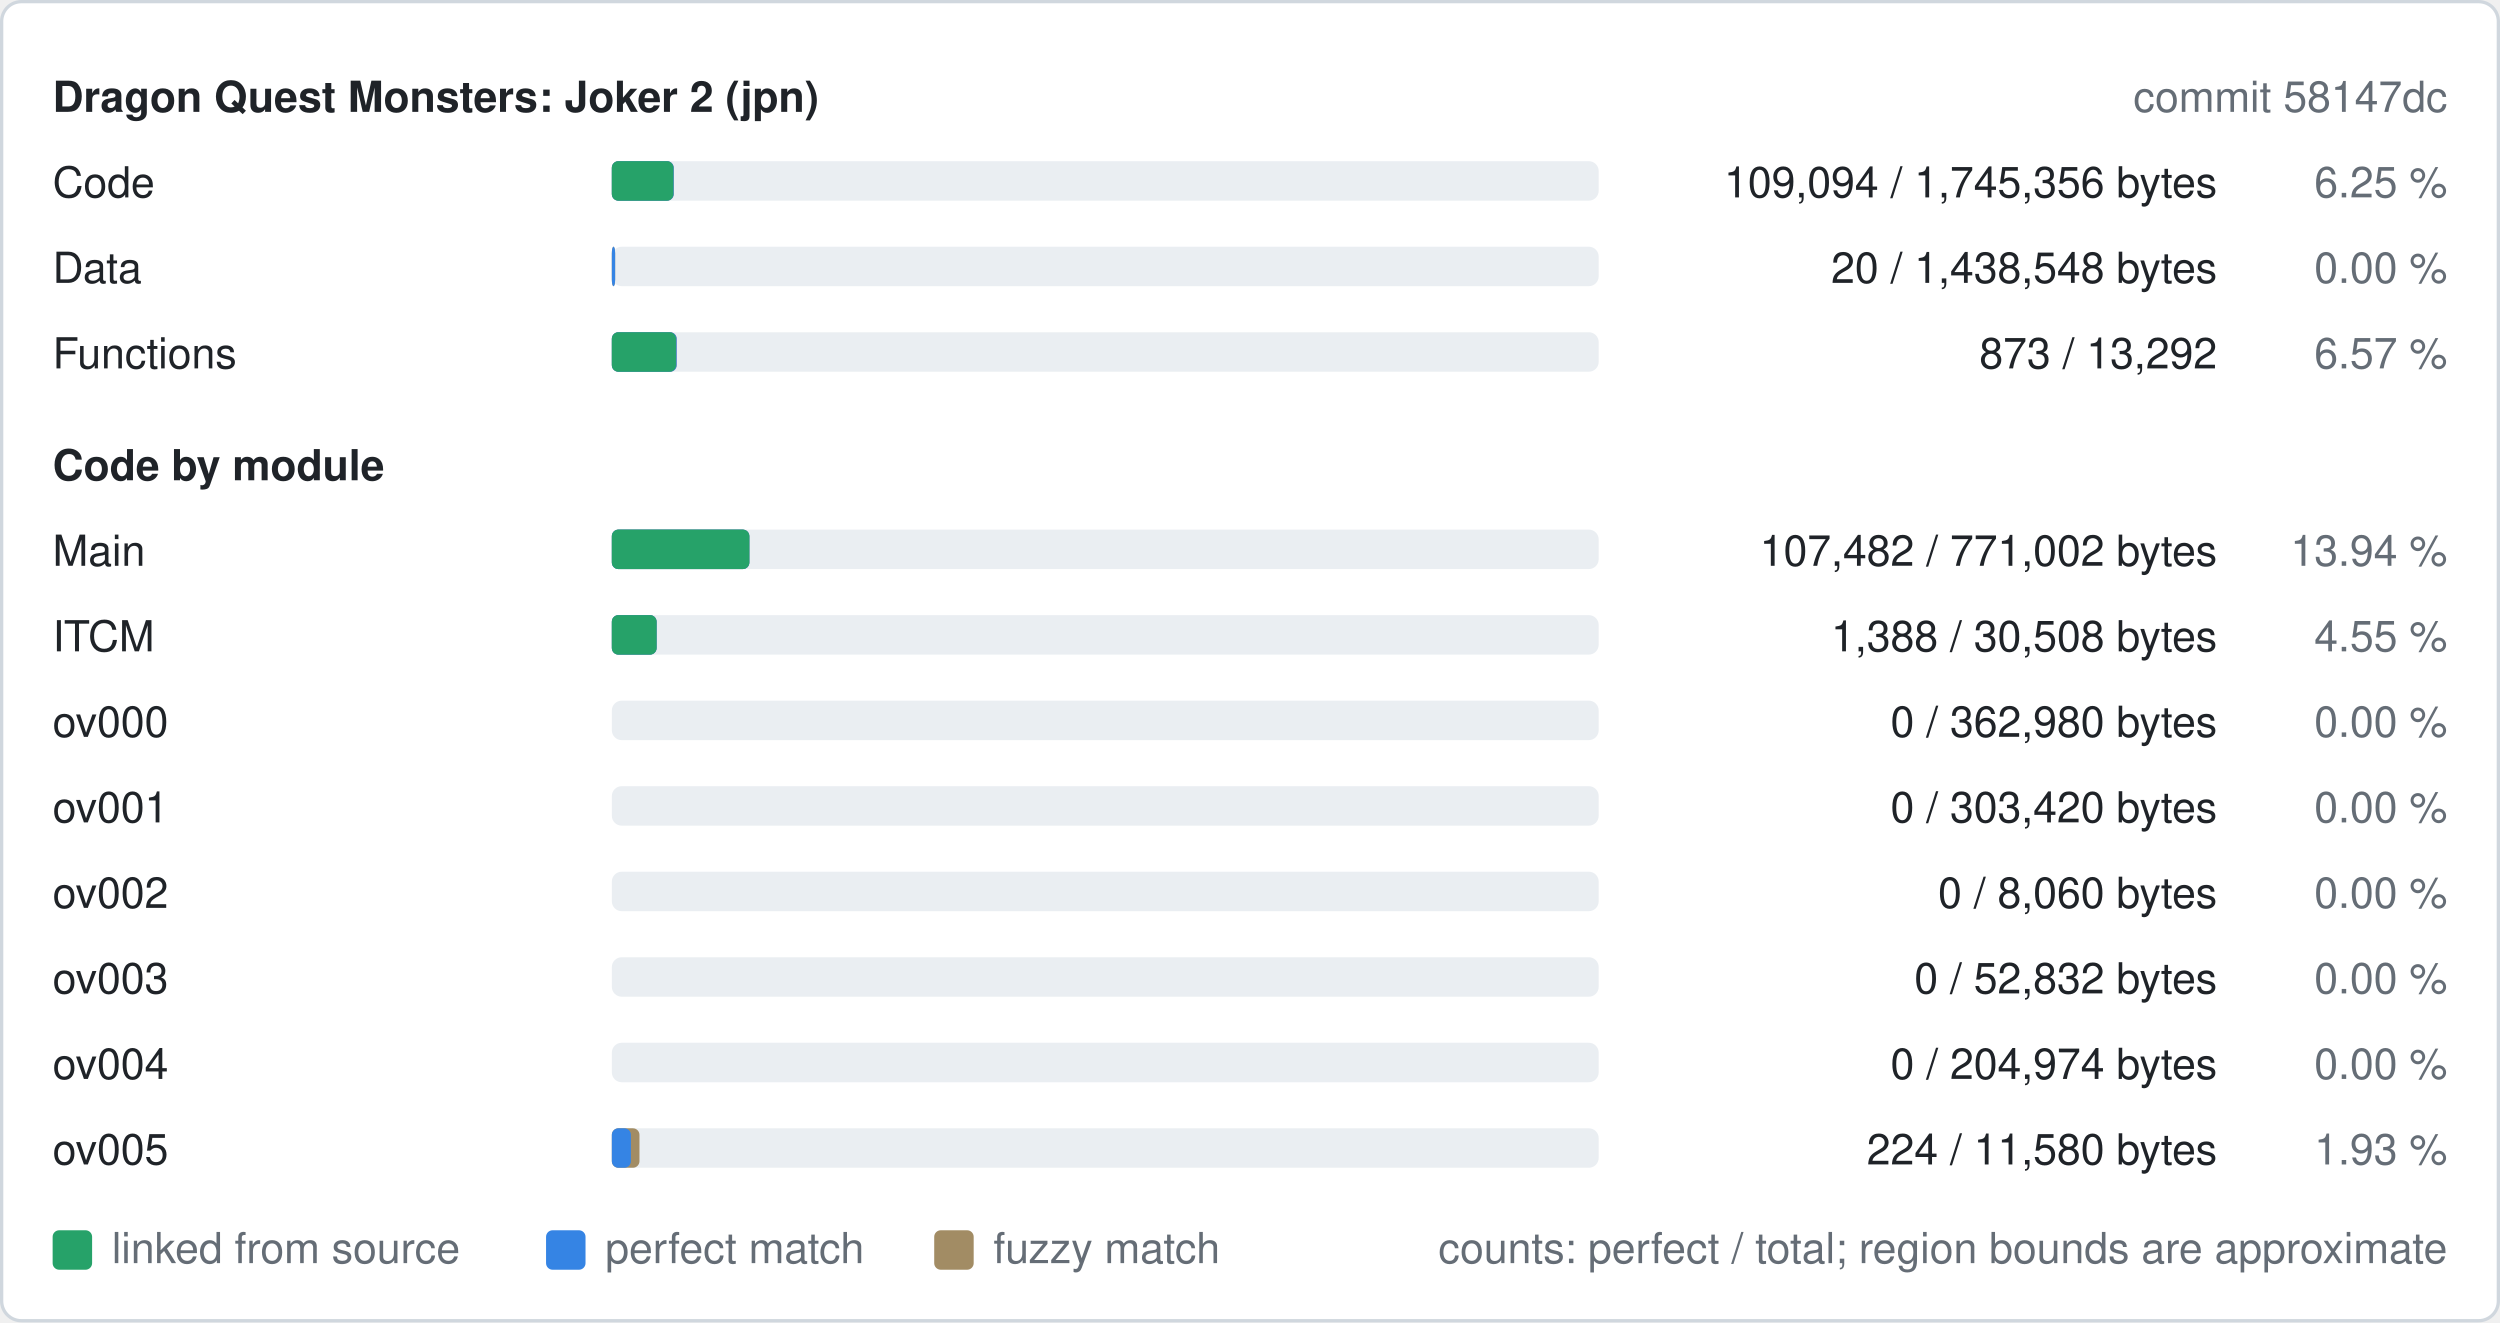
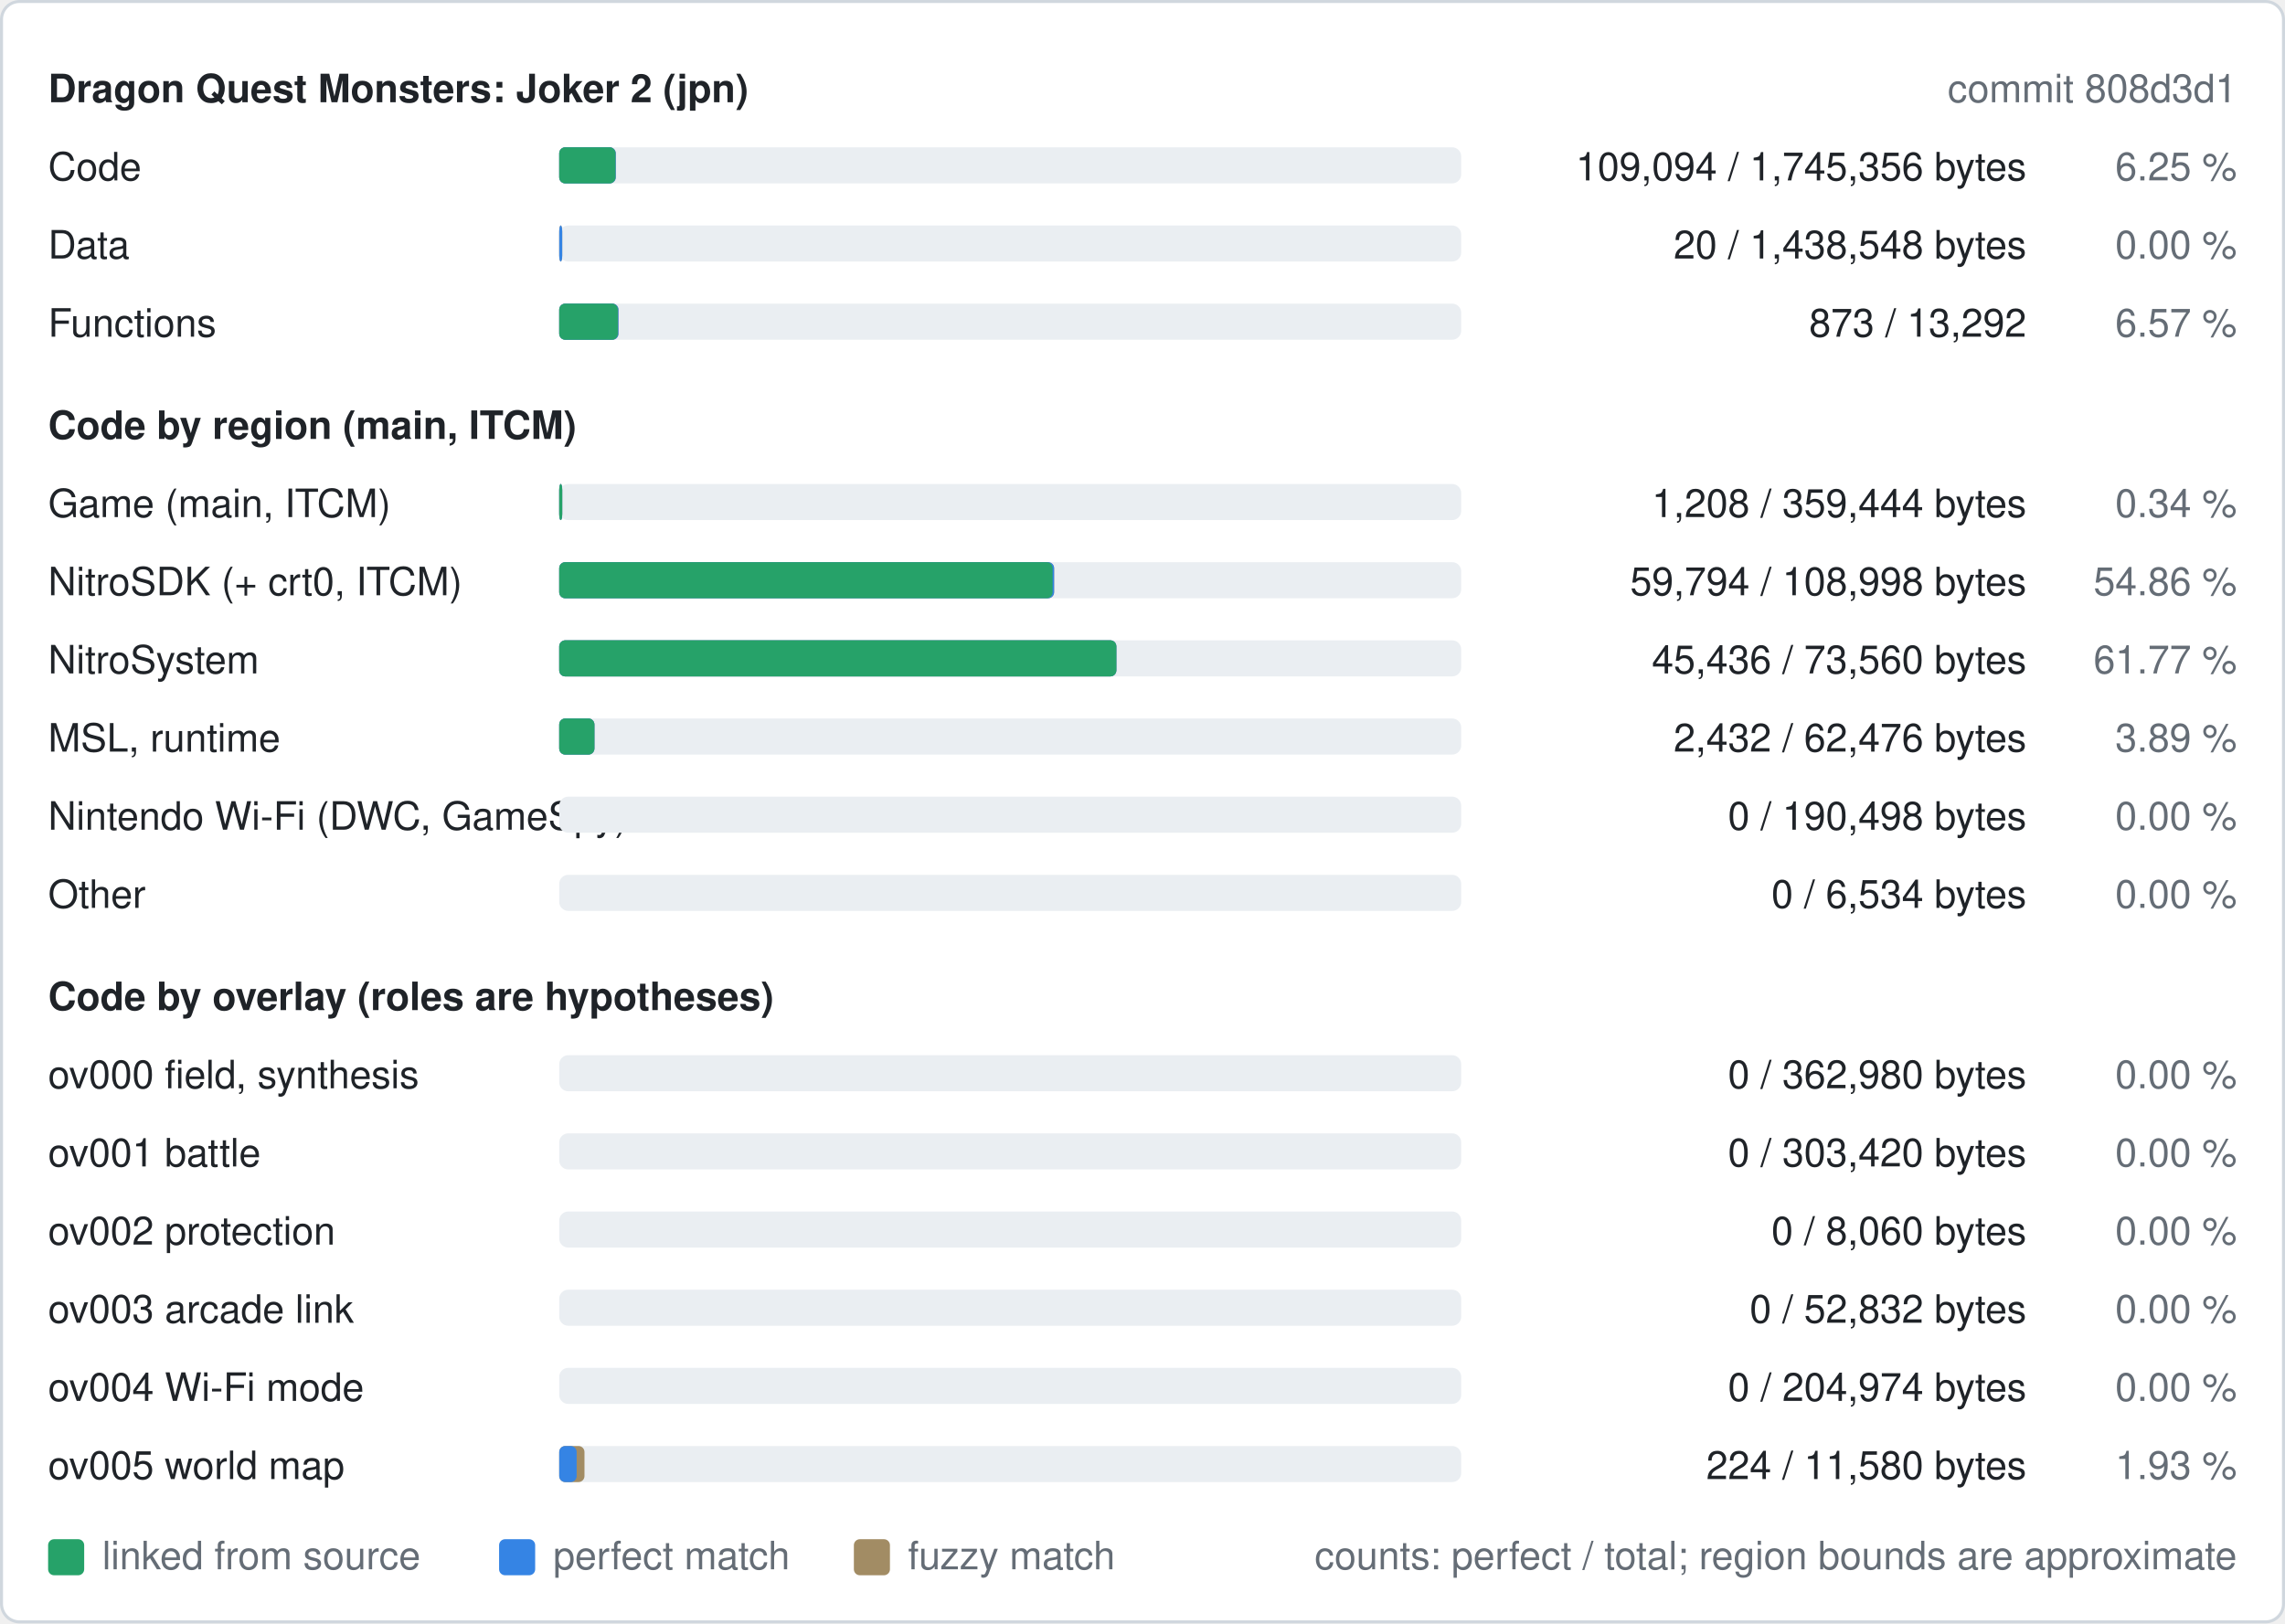
- <svg xmlns="http://www.w3.org/2000/svg" width="760" height="402" viewBox="0 0 760 402" role="img" aria-label="Decompilation progress of jpn">
+ <svg xmlns="http://www.w3.org/2000/svg" width="760" height="540" viewBox="0 0 760 540" role="img" aria-label="Decompilation progress of jpn">
  <style>
text{font-family:-apple-system,BlinkMacSystemFont,"Segoe UI",Helvetica,Arial,sans-serif;font-size:13px}
.b{font-weight:600}
.bg{fill:#ffffff;stroke:#d0d7de}.t{fill:#1f2328}.m{fill:#656d76}.track{fill:#eaeef2}.fuzzy{fill:#a28c64}.perfect{fill:#3584e4}.linked{fill:#26a269}
@media (prefers-color-scheme: dark){.bg{fill:#0d1117;stroke:#30363d}.t{fill:#e6edf3}.m{fill:#8d96a0}.track{fill:#21262d}.fuzzy{fill:#a28c64}.perfect{fill:#3584e4}.linked{fill:#2ec27e}}
</style>
-   <rect class="bg" x="0.5" y="0.5" width="759" height="401" rx="6" />
+   <rect class="bg" x="0.5" y="0.5" width="759" height="539" rx="6" />
  <text class="t b" x="16" y="34">Dragon Quest Monsters: Joker 2 (jpn)</text>
-   <text class="m" x="744" y="34" text-anchor="end">commit 58147dc</text>
+   <text class="m" x="744" y="34" text-anchor="end">commit 808d3d1</text>
  <text class="t" x="16" y="60">Code</text>
  <rect class="track" x="186" y="49" width="300" height="12" rx="3" />
  <rect class="fuzzy" x="186" y="49" width="18.8" height="12" rx="2" />
  <rect class="perfect" x="186" y="49" width="18.8" height="12" rx="2" />
  <rect class="linked" x="186" y="49" width="18.7" height="12" rx="2" />
  <text class="t" x="674" y="60" text-anchor="end">109,094 / 1,745,356 bytes</text>
  <text class="m" x="744" y="60" text-anchor="end">6.25 %</text>
  <text class="t" x="16" y="86">Data</text>
  <rect class="track" x="186" y="75" width="300" height="12" rx="3" />
  <rect class="fuzzy" x="186" y="75" width="1.0" height="12" rx="2" />
  <rect class="perfect" x="186" y="75" width="1.0" height="12" rx="2" />
  <text class="t" x="674" y="86" text-anchor="end">20 / 1,438,548 bytes</text>
  <text class="m" x="744" y="86" text-anchor="end">0.00 %</text>
  <text class="t" x="16" y="112">Functions</text>
  <rect class="track" x="186" y="101" width="300" height="12" rx="3" />
  <rect class="fuzzy" x="186" y="101" width="19.7" height="12" rx="2" />
  <rect class="perfect" x="186" y="101" width="19.7" height="12" rx="2" />
  <rect class="linked" x="186" y="101" width="19.5" height="12" rx="2" />
  <text class="t" x="674" y="112" text-anchor="end">873 / 13,292</text>
  <text class="m" x="744" y="112" text-anchor="end">6.57 %</text>
-   <text class="t b" x="16" y="146">Code by module</text>
-   <text class="t" x="16" y="172">Main</text>
+   <text class="t b" x="16" y="146">Code by region (main, ITCM)</text>
+   <text class="t" x="16" y="172">Game (main, ITCM)</text>
  <rect class="track" x="186" y="161" width="300" height="12" rx="3" />
-   <rect class="fuzzy" x="186" y="161" width="41.8" height="12" rx="2" />
-   <rect class="perfect" x="186" y="161" width="41.8" height="12" rx="2" />
-   <rect class="linked" x="186" y="161" width="41.8" height="12" rx="2" />
-   <text class="t" x="674" y="172" text-anchor="end">107,482 / 771,002 bytes</text>
-   <text class="m" x="744" y="172" text-anchor="end">13.94 %</text>
-   <text class="t" x="16" y="198">ITCM</text>
+   <rect class="fuzzy" x="186" y="161" width="1.0" height="12" rx="2" />
+   <rect class="perfect" x="186" y="161" width="1.0" height="12" rx="2" />
+   <rect class="linked" x="186" y="161" width="1.0" height="12" rx="2" />
+   <text class="t" x="674" y="172" text-anchor="end">1,208 / 359,444 bytes</text>
+   <text class="m" x="744" y="172" text-anchor="end">0.34 %</text>
+   <text class="t" x="16" y="198">NitroSDK (+ crt0, ITCM)</text>
  <rect class="track" x="186" y="187" width="300" height="12" rx="3" />
-   <rect class="fuzzy" x="186" y="187" width="13.6" height="12" rx="2" />
-   <rect class="perfect" x="186" y="187" width="13.6" height="12" rx="2" />
-   <rect class="linked" x="186" y="187" width="13.6" height="12" rx="2" />
-   <text class="t" x="674" y="198" text-anchor="end">1,388 / 30,508 bytes</text>
-   <text class="m" x="744" y="198" text-anchor="end">4.55 %</text>
-   <text class="t" x="16" y="224">ov000</text>
+   <rect class="fuzzy" x="186" y="187" width="164.6" height="12" rx="2" />
+   <rect class="perfect" x="186" y="187" width="164.6" height="12" rx="2" />
+   <rect class="linked" x="186" y="187" width="164.1" height="12" rx="2" />
+   <text class="t" x="674" y="198" text-anchor="end">59,794 / 108,998 bytes</text>
+   <text class="m" x="744" y="198" text-anchor="end">54.86 %</text>
+   <text class="t" x="16" y="224">NitroSystem</text>
  <rect class="track" x="186" y="213" width="300" height="12" rx="3" />
-   <text class="t" x="674" y="224" text-anchor="end">0 / 362,980 bytes</text>
-   <text class="m" x="744" y="224" text-anchor="end">0.00 %</text>
-   <text class="t" x="16" y="250">ov001</text>
+   <rect class="fuzzy" x="186" y="213" width="185.3" height="12" rx="2" />
+   <rect class="perfect" x="186" y="213" width="185.3" height="12" rx="2" />
+   <rect class="linked" x="186" y="213" width="185.3" height="12" rx="2" />
+   <text class="t" x="674" y="224" text-anchor="end">45,436 / 73,560 bytes</text>
+   <text class="m" x="744" y="224" text-anchor="end">61.77 %</text>
+   <text class="t" x="16" y="250">MSL, runtime</text>
  <rect class="track" x="186" y="239" width="300" height="12" rx="3" />
-   <text class="t" x="674" y="250" text-anchor="end">0 / 303,420 bytes</text>
-   <text class="m" x="744" y="250" text-anchor="end">0.00 %</text>
-   <text class="t" x="16" y="276">ov002</text>
+   <rect class="fuzzy" x="186" y="239" width="11.7" height="12" rx="2" />
+   <rect class="perfect" x="186" y="239" width="11.7" height="12" rx="2" />
+   <rect class="linked" x="186" y="239" width="11.7" height="12" rx="2" />
+   <text class="t" x="674" y="250" text-anchor="end">2,432 / 62,476 bytes</text>
+   <text class="m" x="744" y="250" text-anchor="end">3.89 %</text>
+   <text class="t" x="16" y="276">Nintendo Wi-Fi (DWC, GameSpy)</text>
  <rect class="track" x="186" y="265" width="300" height="12" rx="3" />
-   <text class="t" x="674" y="276" text-anchor="end">0 / 8,060 bytes</text>
+   <text class="t" x="674" y="276" text-anchor="end">0 / 190,498 bytes</text>
  <text class="m" x="744" y="276" text-anchor="end">0.00 %</text>
-   <text class="t" x="16" y="302">ov003</text>
+   <text class="t" x="16" y="302">Other</text>
  <rect class="track" x="186" y="291" width="300" height="12" rx="3" />
-   <text class="t" x="674" y="302" text-anchor="end">0 / 52,832 bytes</text>
+   <text class="t" x="674" y="302" text-anchor="end">0 / 6,534 bytes</text>
  <text class="m" x="744" y="302" text-anchor="end">0.00 %</text>
-   <text class="t" x="16" y="328">ov004</text>
-   <rect class="track" x="186" y="317" width="300" height="12" rx="3" />
-   <text class="t" x="674" y="328" text-anchor="end">0 / 204,974 bytes</text>
-   <text class="m" x="744" y="328" text-anchor="end">0.00 %</text>
-   <text class="t" x="16" y="354">ov005</text>
-   <rect class="track" x="186" y="343" width="300" height="12" rx="3" />
-   <rect class="fuzzy" x="186" y="343" width="8.4" height="12" rx="2" />
-   <rect class="perfect" x="186" y="343" width="5.8" height="12" rx="2" />
-   <text class="t" x="674" y="354" text-anchor="end">224 / 11,580 bytes</text>
-   <text class="m" x="744" y="354" text-anchor="end">1.93 %</text>
-   <rect class="linked" x="16" y="374" width="12" height="12" rx="2" />
-   <text class="m" x="34" y="384">linked from source</text>
-   <rect class="perfect" x="166" y="374" width="12" height="12" rx="2" />
-   <text class="m" x="184" y="384">perfect match</text>
-   <rect class="fuzzy" x="284" y="374" width="12" height="12" rx="2" />
-   <text class="m" x="302" y="384">fuzzy match</text>
-   <text class="m" x="744" y="384" text-anchor="end">counts: perfect / total; region bounds are approximate</text>
+   <text class="t b" x="16" y="336">Code by overlay (roles are hypotheses)</text>
+   <text class="t" x="16" y="362">ov000 field, synthesis</text>
+   <rect class="track" x="186" y="351" width="300" height="12" rx="3" />
+   <text class="t" x="674" y="362" text-anchor="end">0 / 362,980 bytes</text>
+   <text class="m" x="744" y="362" text-anchor="end">0.00 %</text>
+   <text class="t" x="16" y="388">ov001 battle</text>
+   <rect class="track" x="186" y="377" width="300" height="12" rx="3" />
+   <text class="t" x="674" y="388" text-anchor="end">0 / 303,420 bytes</text>
+   <text class="m" x="744" y="388" text-anchor="end">0.00 %</text>
+   <text class="t" x="16" y="414">ov002 protection</text>
+   <rect class="track" x="186" y="403" width="300" height="12" rx="3" />
+   <text class="t" x="674" y="414" text-anchor="end">0 / 8,060 bytes</text>
+   <text class="m" x="744" y="414" text-anchor="end">0.00 %</text>
+   <text class="t" x="16" y="440">ov003 arcade link</text>
+   <rect class="track" x="186" y="429" width="300" height="12" rx="3" />
+   <text class="t" x="674" y="440" text-anchor="end">0 / 52,832 bytes</text>
+   <text class="m" x="744" y="440" text-anchor="end">0.00 %</text>
+   <text class="t" x="16" y="466">ov004 Wi-Fi mode</text>
+   <rect class="track" x="186" y="455" width="300" height="12" rx="3" />
+   <text class="t" x="674" y="466" text-anchor="end">0 / 204,974 bytes</text>
+   <text class="m" x="744" y="466" text-anchor="end">0.00 %</text>
+   <text class="t" x="16" y="492">ov005 world map</text>
+   <rect class="track" x="186" y="481" width="300" height="12" rx="3" />
+   <rect class="fuzzy" x="186" y="481" width="8.4" height="12" rx="2" />
+   <rect class="perfect" x="186" y="481" width="5.8" height="12" rx="2" />
+   <text class="t" x="674" y="492" text-anchor="end">224 / 11,580 bytes</text>
+   <text class="m" x="744" y="492" text-anchor="end">1.93 %</text>
+   <rect class="linked" x="16" y="512" width="12" height="12" rx="2" />
+   <text class="m" x="34" y="522">linked from source</text>
+   <rect class="perfect" x="166" y="512" width="12" height="12" rx="2" />
+   <text class="m" x="184" y="522">perfect match</text>
+   <rect class="fuzzy" x="284" y="512" width="12" height="12" rx="2" />
+   <text class="m" x="302" y="522">fuzzy match</text>
+   <text class="m" x="744" y="522" text-anchor="end">counts: perfect / total; region bounds are approximate</text>
</svg>
